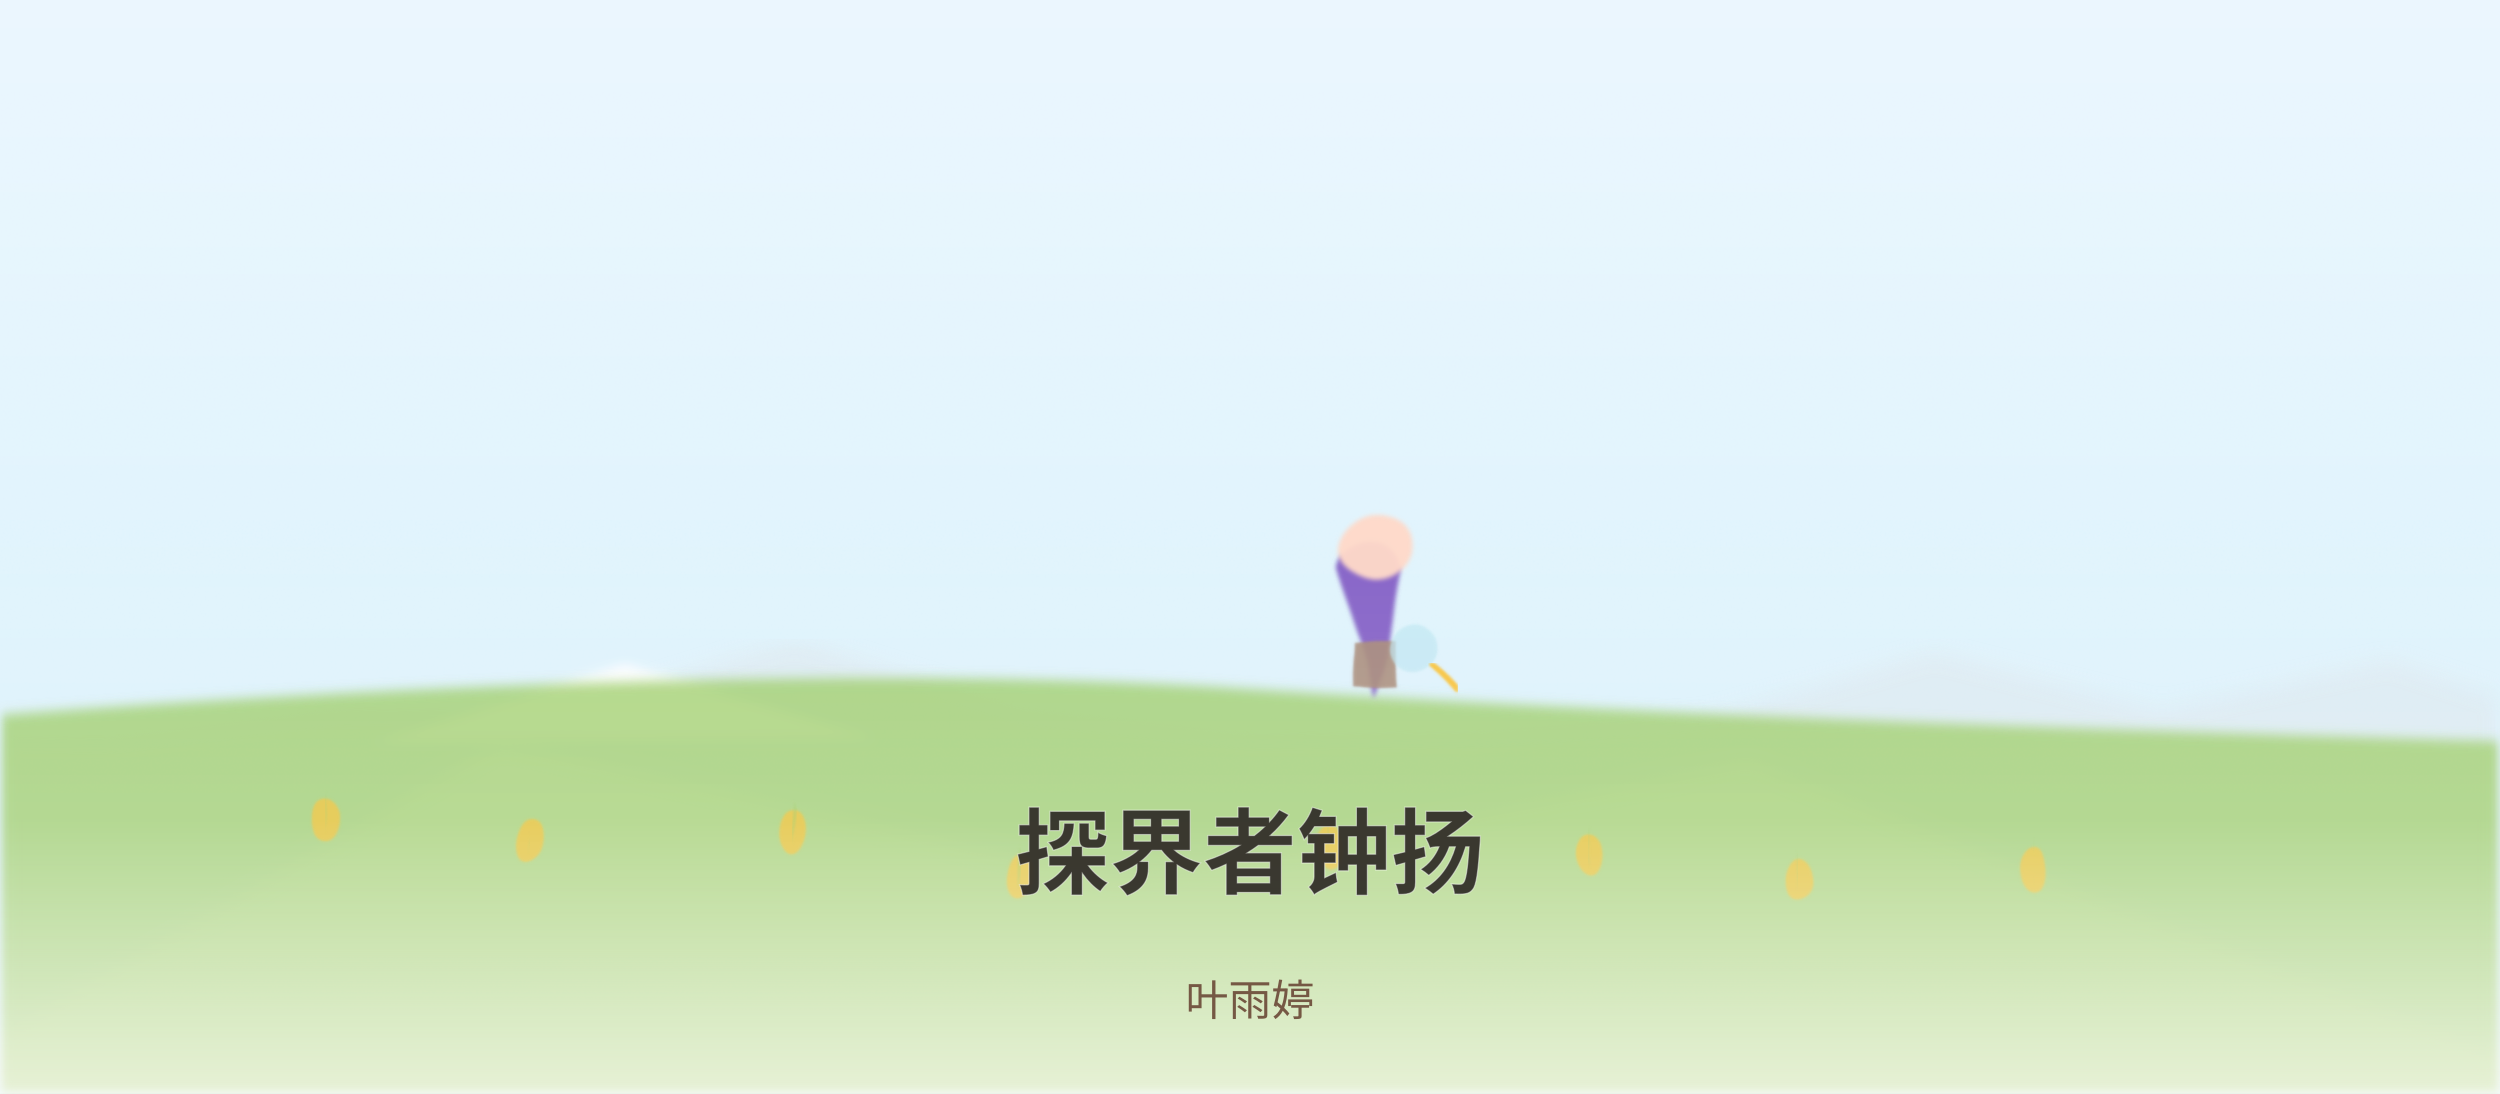
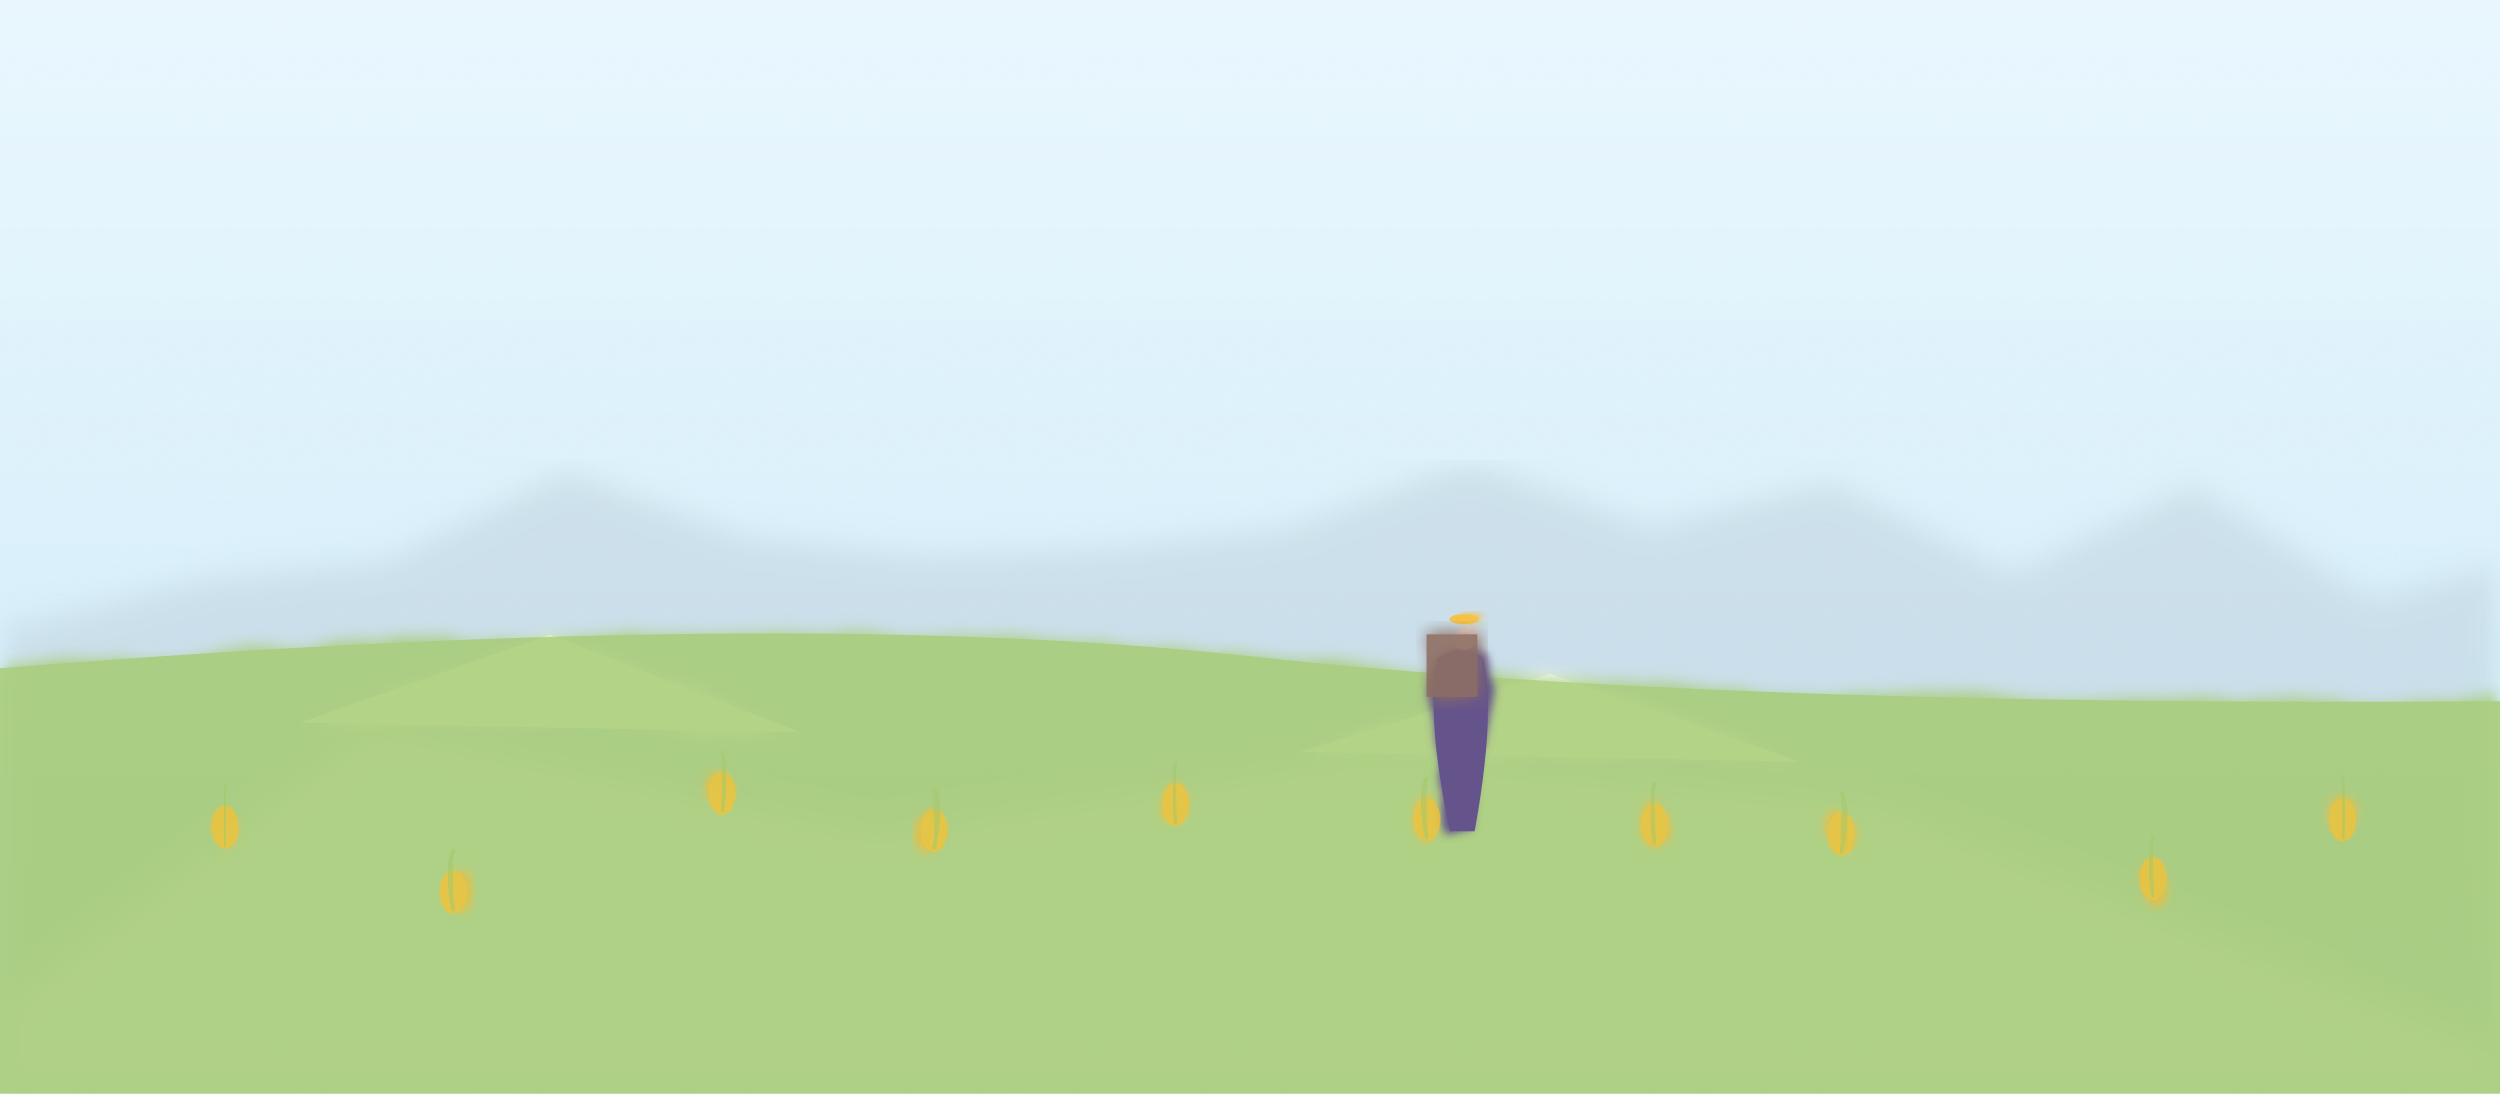
<svg xmlns="http://www.w3.org/2000/svg" viewBox="0 0 1280 560" width="1280" height="560" preserveAspectRatio="xMidYMid slice">
  <defs>
+     <filter id="edge_bx1-u2-l3" x="-30%" y="-30%" width="160%" height="160%">
+       <feTurbulence type="fractalNoise" baseFrequency="0.015" numOctaves="4" seed="1497786116" result="noise" />
+       <feDisplacementMap in="SourceGraphic" in2="noise" scale="22" xChannelSelector="R" yChannelSelector="G" result="disp" />
+       <feGaussianBlur in="disp" stdDeviation="2.1" result="blur" />
+       <feTurbulence type="fractalNoise" baseFrequency="0.55" numOctaves="3" seed="1497786121" result="grain" />
+       <feColorMatrix type="matrix" values="0 0 0 0 0.40  0 0 0 0 0.35  0 0 0 0 0.28  0 0 0 0.22 0" in="grain" result="g" />
+       <feComposite operator="in" in="g" in2="blur" result="gMask" />
+       <feBlend in="gMask" in2="blur" mode="multiply" result="textured" />
+       <feComposite in="SourceGraphic" in2="textured" operator="over" />
+     </filter>
+     <filter id="wash_bx1-u2-l3" x="-20%" y="-20%" width="140%" height="140%">
+       <feTurbulence type="fractalNoise" baseFrequency="0.018" numOctaves="4" seed="1497786117" result="noise" />
+       <feDisplacementMap in="SourceGraphic" in2="noise" scale="14" xChannelSelector="R" yChannelSelector="G" result="disp" />
+       <feGaussianBlur in="disp" stdDeviation="4" result="blur" />
+       <feComposite in="SourceGraphic" in2="blur" operator="over" />
+     </filter>
+     <filter id="mist_bx1-u2-l3" x="0" y="0" width="100%" height="100%">
+       <feGaussianBlur stdDeviation="8" />
+     </filter>
    <filter id="paper_bx1-u2-l3" x="0" y="0" width="100%" height="100%">
-       <feTurbulence type="fractalNoise" baseFrequency="0.9" numOctaves="2" result="noise" />
-       <feColorMatrix type="matrix" values="0 0 0 0 1  0 0 0 0 1  0 0 0 0 1  0 0 0 0.06 0" in="noise" result="grain" />
+       <feTurbulence type="fractalNoise" baseFrequency="0.8" numOctaves="4" result="noise" />
+       <feColorMatrix type="matrix" values="0 0 0 0 1  0 0 0 0 1  0 0 0 0 1  0 0 0 0.10 0" in="noise" result="grain" />
      <feComposite operator="over" in="grain" in2="SourceGraphic" />
    </filter>
-     <filter id="bloom_bx1-u2-l3" x="-15%" y="-15%" width="130%" height="130%">
-       <feTurbulence type="fractalNoise" baseFrequency="0.02" numOctaves="2" result="noise" />
-       <feDisplacementMap in="SourceGraphic" in2="noise" scale="9" xChannelSelector="R" yChannelSelector="G" />
-       <feGaussianBlur stdDeviation="1.1" />
+     <filter id="grain_bx1-u2-l3" x="0" y="0" width="100%" height="100%">
+       <feTurbulence type="fractalNoise" baseFrequency="0.5" numOctaves="3" seed="1497786118" result="noise" />
+       <feColorMatrix type="matrix" values="0 0 0 0 0.42  0 0 0 0 0.37  0 0 0 0 0.30  0 0 0 0.25 0" in="noise" result="g" />
+       <feComposite operator="in" in="g" in2="SourceGraphic" result="masked" />
+       <feBlend in="masked" in2="SourceGraphic" mode="multiply" />
    </filter>
-     <filter id="wash_bx1-u2-l3" x="-10%" y="-10%" width="120%" height="120%">
-       <feGaussianBlur stdDeviation="3" />
-     </filter>
-     <filter id="mist_bx1-u2-l3" x="0" y="0" width="100%" height="100%">
-       <feGaussianBlur stdDeviation="5" />
-     </filter>
-     <filter id="water_bx1-u2-l3" x="-12%" y="-12%" width="124%" height="124%">
-       <feTurbulence type="fractalNoise" baseFrequency="0.03" numOctaves="2" result="n" />
-       <feDisplacementMap in="SourceGraphic" in2="n" scale="6" xChannelSelector="R" yChannelSelector="G" />
-       <feGaussianBlur stdDeviation="0.8" />
+     <filter id="glow_bx1-u2-l3" x="-35%" y="-35%" width="170%" height="170%">
+       <feGaussianBlur stdDeviation="16" />
    </filter>
  </defs>
  <rect x="0" y="0" width="1280" height="560" fill="url(#sky_bx1-u2-l3)" opacity="1" filter="url(#paper_bx1-u2-l3)" />
  <linearGradient id="sky_bx1-u2-l3" x1="0" y1="0" x2="0" y2="1">
-     <stop offset="0" stop-color="#EAF6FE" />
-     <stop offset="1" stop-color="#D6F0FB" />
+     <stop offset="0" stop-color="#E8F6FE" />
+     <stop offset="1" stop-color="#C9EAF7" />
  </linearGradient>
-   <path d="M -60,560 L -60.0,378.1 L 56.7,379.0 L 173.3,364.7 L 290.0,363.9 L 406.7,327.5 L 523.3,364.4 L 640.0,377.2 L 756.7,376.0 L 873.3,367.4 L 990.0,334.1 L 1106.7,363.5 L 1223.3,338.2 L 1340.0,376.4 L 1340,560 Z" fill="#DCE4E8" opacity="0.45" filter="url(#mist_bx1-u2-l3)" />
-   <path d="M -50,560 L 256,380 L 576,450 L 896,390 L 1330,560 Z" fill="#F4F8FA" opacity="0.82" filter="url(#mist_bx1-u2-l3)" />
-   <path d="M 192,380 L 320,340 L 448,378 Z" fill="#FFFFFF" opacity="0.9" filter="url(#wash_bx1-u2-l3)" />
-   <path d="M -50,369.6 Q 384,336 640,352.8 T 1330,380.8 L 1330,560 L -50,560 Z" fill="#9CCC65" opacity="0.78" filter="url(#wash_bx1-u2-l3)" />
-   <path d="M 704,358.4 l -18,-66 a 15,15 0 1 1 30,0 l -12,66 z" fill="#7E57C2" opacity="0.9" filter="url(#bloom_bx1-u2-l3)" />
-   <ellipse cx="704" cy="280.4" rx="18" ry="16" fill="#FFD9C8" opacity="0.95" filter="url(#bloom_bx1-u2-l3)" />
-   <rect x="693" y="328.4" width="22" height="24" fill="#A98C7A" opacity="0.9" filter="url(#water_bx1-u2-l3)" />
-   <ellipse cx="724" cy="332.4" rx="12" ry="12" fill="#BFE6F2" opacity="0.7" filter="url(#water_bx1-u2-l3)" />
-   <path d="M 733,341.4 L 745,354.4" fill="#FBC02D" opacity="0.9" stroke="#FBC02D" stroke-width="3" stroke-linecap="round" stroke-linejoin="round" filter="url(#water_bx1-u2-l3)" />
-   <ellipse cx="166.662" cy="419.604" rx="7" ry="11" fill="#FBC02D" opacity="0.7" filter="url(#water_bx1-u2-l3)" />
-   <path d="M 166.662,426.604 q 1.456,-18 0,-22" fill="#9CCC65" opacity="0.5" filter="url(#water_bx1-u2-l3)" />
-   <ellipse cx="270.862" cy="430.312" rx="7" ry="11" fill="#FBC02D" opacity="0.7" filter="url(#water_bx1-u2-l3)" />
-   <path d="M 270.862,437.312 q -1.303,-18 0,-22" fill="#9CCC65" opacity="0.5" filter="url(#water_bx1-u2-l3)" />
-   <ellipse cx="405.89" cy="426.42" rx="7" ry="11" fill="#FBC02D" opacity="0.7" filter="url(#water_bx1-u2-l3)" />
-   <path d="M 405.89,433.42 q 3.144,-18 0,-22" fill="#9CCC65" opacity="0.5" filter="url(#water_bx1-u2-l3)" />
-   <ellipse cx="522.398" cy="448.503" rx="7" ry="11" fill="#FBC02D" opacity="0.7" filter="url(#water_bx1-u2-l3)" />
-   <path d="M 522.398,455.503 q -3.604,-18 0,-22" fill="#9CCC65" opacity="0.5" filter="url(#water_bx1-u2-l3)" />
-   <ellipse cx="680.07" cy="434.232" rx="7" ry="11" fill="#FBC02D" opacity="0.7" filter="url(#water_bx1-u2-l3)" />
-   <path d="M 680.07,441.232 q -1.081,-18 0,-22" fill="#9CCC65" opacity="0.5" filter="url(#water_bx1-u2-l3)" />
-   <ellipse cx="814.819" cy="438.77" rx="7" ry="11" fill="#FBC02D" opacity="0.7" filter="url(#water_bx1-u2-l3)" />
-   <path d="M 814.819,445.77 q -2.839,-18 0,-22" fill="#9CCC65" opacity="0.5" filter="url(#water_bx1-u2-l3)" />
-   <ellipse cx="920.313" cy="449.518" rx="7" ry="11" fill="#FBC02D" opacity="0.7" filter="url(#water_bx1-u2-l3)" />
-   <path d="M 920.313,456.518 q -1.822,-18 0,-22" fill="#9CCC65" opacity="0.5" filter="url(#water_bx1-u2-l3)" />
-   <ellipse cx="1041.743" cy="445.281" rx="7" ry="11" fill="#FBC02D" opacity="0.7" filter="url(#water_bx1-u2-l3)" />
-   <path d="M 1041.743,452.281 q -1.431,-18 0,-22" fill="#9CCC65" opacity="0.5" filter="url(#water_bx1-u2-l3)" />
-   <linearGradient id="scrim_bx1-u2-l3" x1="0" y1="0" x2="0" y2="1">
-     <stop offset="0" stop-color="#FFFFFF" stop-opacity="0" />
-     <stop offset="0.5" stop-color="#FFFFFF" stop-opacity="0.12" />
-     <stop offset="1" stop-color="#FFFDF8" stop-opacity="0.7" />
-   </linearGradient>
-   <rect x="0" y="280" width="1280" height="280" fill="url(#scrim_bx1-u2-l3)" />
-   <text x="640" y="454" text-anchor="middle" font-family="'SimSun','Songti SC','Noto Serif SC',serif" font-size="48" font-weight="bold" fill="#33302a" opacity="0.95" stroke="#FFFFFF" stroke-width="0.6" stroke-opacity="0.5">探界者钟扬</text>
-   <text x="640" y="520" text-anchor="middle" font-family="'KaiTi','STKaiti','Kaiti SC',serif" font-size="22" fill="#6d4c3a" opacity="0.92">叶雨婷</text>
+   <path d="M -80,560 L -80.0,327.9 L 12.5,319.9 L 105.0,296.1 L 197.5,287.3 L 290.0,241.5 L 382.5,275.2 L 475.0,284.5 L 567.5,280.7 L 660.0,270.6 L 752.5,236.0 L 845.0,269.9 L 937.5,247.2 L 1030.0,293.6 L 1122.5,248.9 L 1215.0,306.4 L 1307.5,281.8 L 1400.0,311.5 L 1400,560 Z" fill="#B7C9D3" opacity="0.42" filter="url(#mist_bx1-u2-l3)" />
+   <path d="M -60,560 L 192,370 L 448,425 L 704,385 L 960,410 L 1340,560 Z" fill="#EAF2F5" opacity="0.78" filter="url(#mist_bx1-u2-l3)" />
+   <path d="M 153.6,370 L 281.6,325 L 409.6,375 Z" fill="#FFFFFF" opacity="0.85" filter="url(#wash_bx1-u2-l3)" />
+   <path d="M 665.6,385 L 793.6,345 L 921.6,390 Z" fill="#FFFFFF" opacity="0.8" filter="url(#wash_bx1-u2-l3)" />
+   <path d="M -60,347.2 Q 384,308 640,336 T 1340,358.4 L 1340,560 L -60,560 Z" fill="#A3C96B" opacity="0.8" filter="url(#wash_bx1-u2-l3)" />
+   <path d="M 742.4,425.6 q -12.6,-59 -6.3,-88.5 q 12.6,-9 23.4,0 q 6.3,29.5 -4.5,88.5 z" fill="#5E4B8C" opacity="0.93" filter="url(#edge_bx1-u2-l3)" />
+   <ellipse cx="749.6" cy="327.66" rx="5.4" ry="5.04" fill="#FCE4D6" opacity="0.93" filter="url(#edge_bx1-u2-l3)" />
+   <ellipse cx="749.6" cy="317.04" rx="7.56" ry="2.52" fill="#FBC02D" opacity="0.883" filter="url(#edge_bx1-u2-l3)" />
+   <rect x="730.4" y="324.8" width="26" height="32" fill="#8D6E63" opacity="0.9" filter="url(#wash_bx1-u2-l3)" />
+   <ellipse cx="115.129" cy="423.43" rx="7" ry="11" fill="#FBC02D" opacity="0.7" filter="url(#edge_bx1-u2-l3)" />
+   <path d="M 115.129,432.43 q -0.527,-22 0,-30" fill="#A3C96B" opacity="0.55" stroke="#A3C96B" stroke-width="2" stroke-linecap="round" stroke-linejoin="round" filter="url(#edge_bx1-u2-l3)" />
+   <ellipse cx="232.016" cy="456.784" rx="7" ry="11" fill="#FBC02D" opacity="0.7" filter="url(#edge_bx1-u2-l3)" />
+   <path d="M 232.016,465.784 q -3.9,-22 0,-30" fill="#A3C96B" opacity="0.55" stroke="#A3C96B" stroke-width="2" stroke-linecap="round" stroke-linejoin="round" filter="url(#edge_bx1-u2-l3)" />
+   <ellipse cx="369.682" cy="406.17" rx="7" ry="11" fill="#FBC02D" opacity="0.7" filter="url(#edge_bx1-u2-l3)" />
+   <path d="M 369.682,415.17 q 3.017,-22 0,-30" fill="#A3C96B" opacity="0.55" stroke="#A3C96B" stroke-width="2" stroke-linecap="round" stroke-linejoin="round" filter="url(#edge_bx1-u2-l3)" />
+   <ellipse cx="478.265" cy="425.093" rx="7" ry="11" fill="#FBC02D" opacity="0.7" filter="url(#edge_bx1-u2-l3)" />
+   <path d="M 478.265,434.093 q 4.205,-22 0,-30" fill="#A3C96B" opacity="0.55" stroke="#A3C96B" stroke-width="2" stroke-linecap="round" stroke-linejoin="round" filter="url(#edge_bx1-u2-l3)" />
+   <ellipse cx="601.896" cy="411.906" rx="7" ry="11" fill="#FBC02D" opacity="0.7" filter="url(#edge_bx1-u2-l3)" />
+   <path d="M 601.896,420.906 q -1.922,-22 0,-30" fill="#A3C96B" opacity="0.55" stroke="#A3C96B" stroke-width="2" stroke-linecap="round" stroke-linejoin="round" filter="url(#edge_bx1-u2-l3)" />
+   <ellipse cx="730.495" cy="419.538" rx="7" ry="11" fill="#FBC02D" opacity="0.7" filter="url(#edge_bx1-u2-l3)" />
+   <path d="M 730.495,428.538 q -4.064,-22 0,-30" fill="#A3C96B" opacity="0.55" stroke="#A3C96B" stroke-width="2" stroke-linecap="round" stroke-linejoin="round" filter="url(#edge_bx1-u2-l3)" />
+   <ellipse cx="847.105" cy="422.465" rx="7" ry="11" fill="#FBC02D" opacity="0.7" filter="url(#edge_bx1-u2-l3)" />
+   <path d="M 847.105,431.465 q -2.639,-22 0,-30" fill="#A3C96B" opacity="0.55" stroke="#A3C96B" stroke-width="2" stroke-linecap="round" stroke-linejoin="round" filter="url(#edge_bx1-u2-l3)" />
+   <ellipse cx="942.764" cy="427.107" rx="7" ry="11" fill="#FBC02D" opacity="0.7" filter="url(#edge_bx1-u2-l3)" />
+   <path d="M 942.764,436.107 q 4.527,-22 0,-30" fill="#A3C96B" opacity="0.55" stroke="#A3C96B" stroke-width="2" stroke-linecap="round" stroke-linejoin="round" filter="url(#edge_bx1-u2-l3)" />
+   <ellipse cx="1102.379" cy="449.792" rx="7" ry="11" fill="#FBC02D" opacity="0.7" filter="url(#edge_bx1-u2-l3)" />
+   <path d="M 1102.379,458.792 q -2.87,-22 0,-30" fill="#A3C96B" opacity="0.55" stroke="#A3C96B" stroke-width="2" stroke-linecap="round" stroke-linejoin="round" filter="url(#edge_bx1-u2-l3)" />
+   <ellipse cx="1199.39" cy="419.753" rx="7" ry="11" fill="#FBC02D" opacity="0.7" filter="url(#edge_bx1-u2-l3)" />
+   <path d="M 1199.39,428.753 q 1.321,-22 0,-30" fill="#A3C96B" opacity="0.55" stroke="#A3C96B" stroke-width="2" stroke-linecap="round" stroke-linejoin="round" filter="url(#edge_bx1-u2-l3)" />
</svg>
